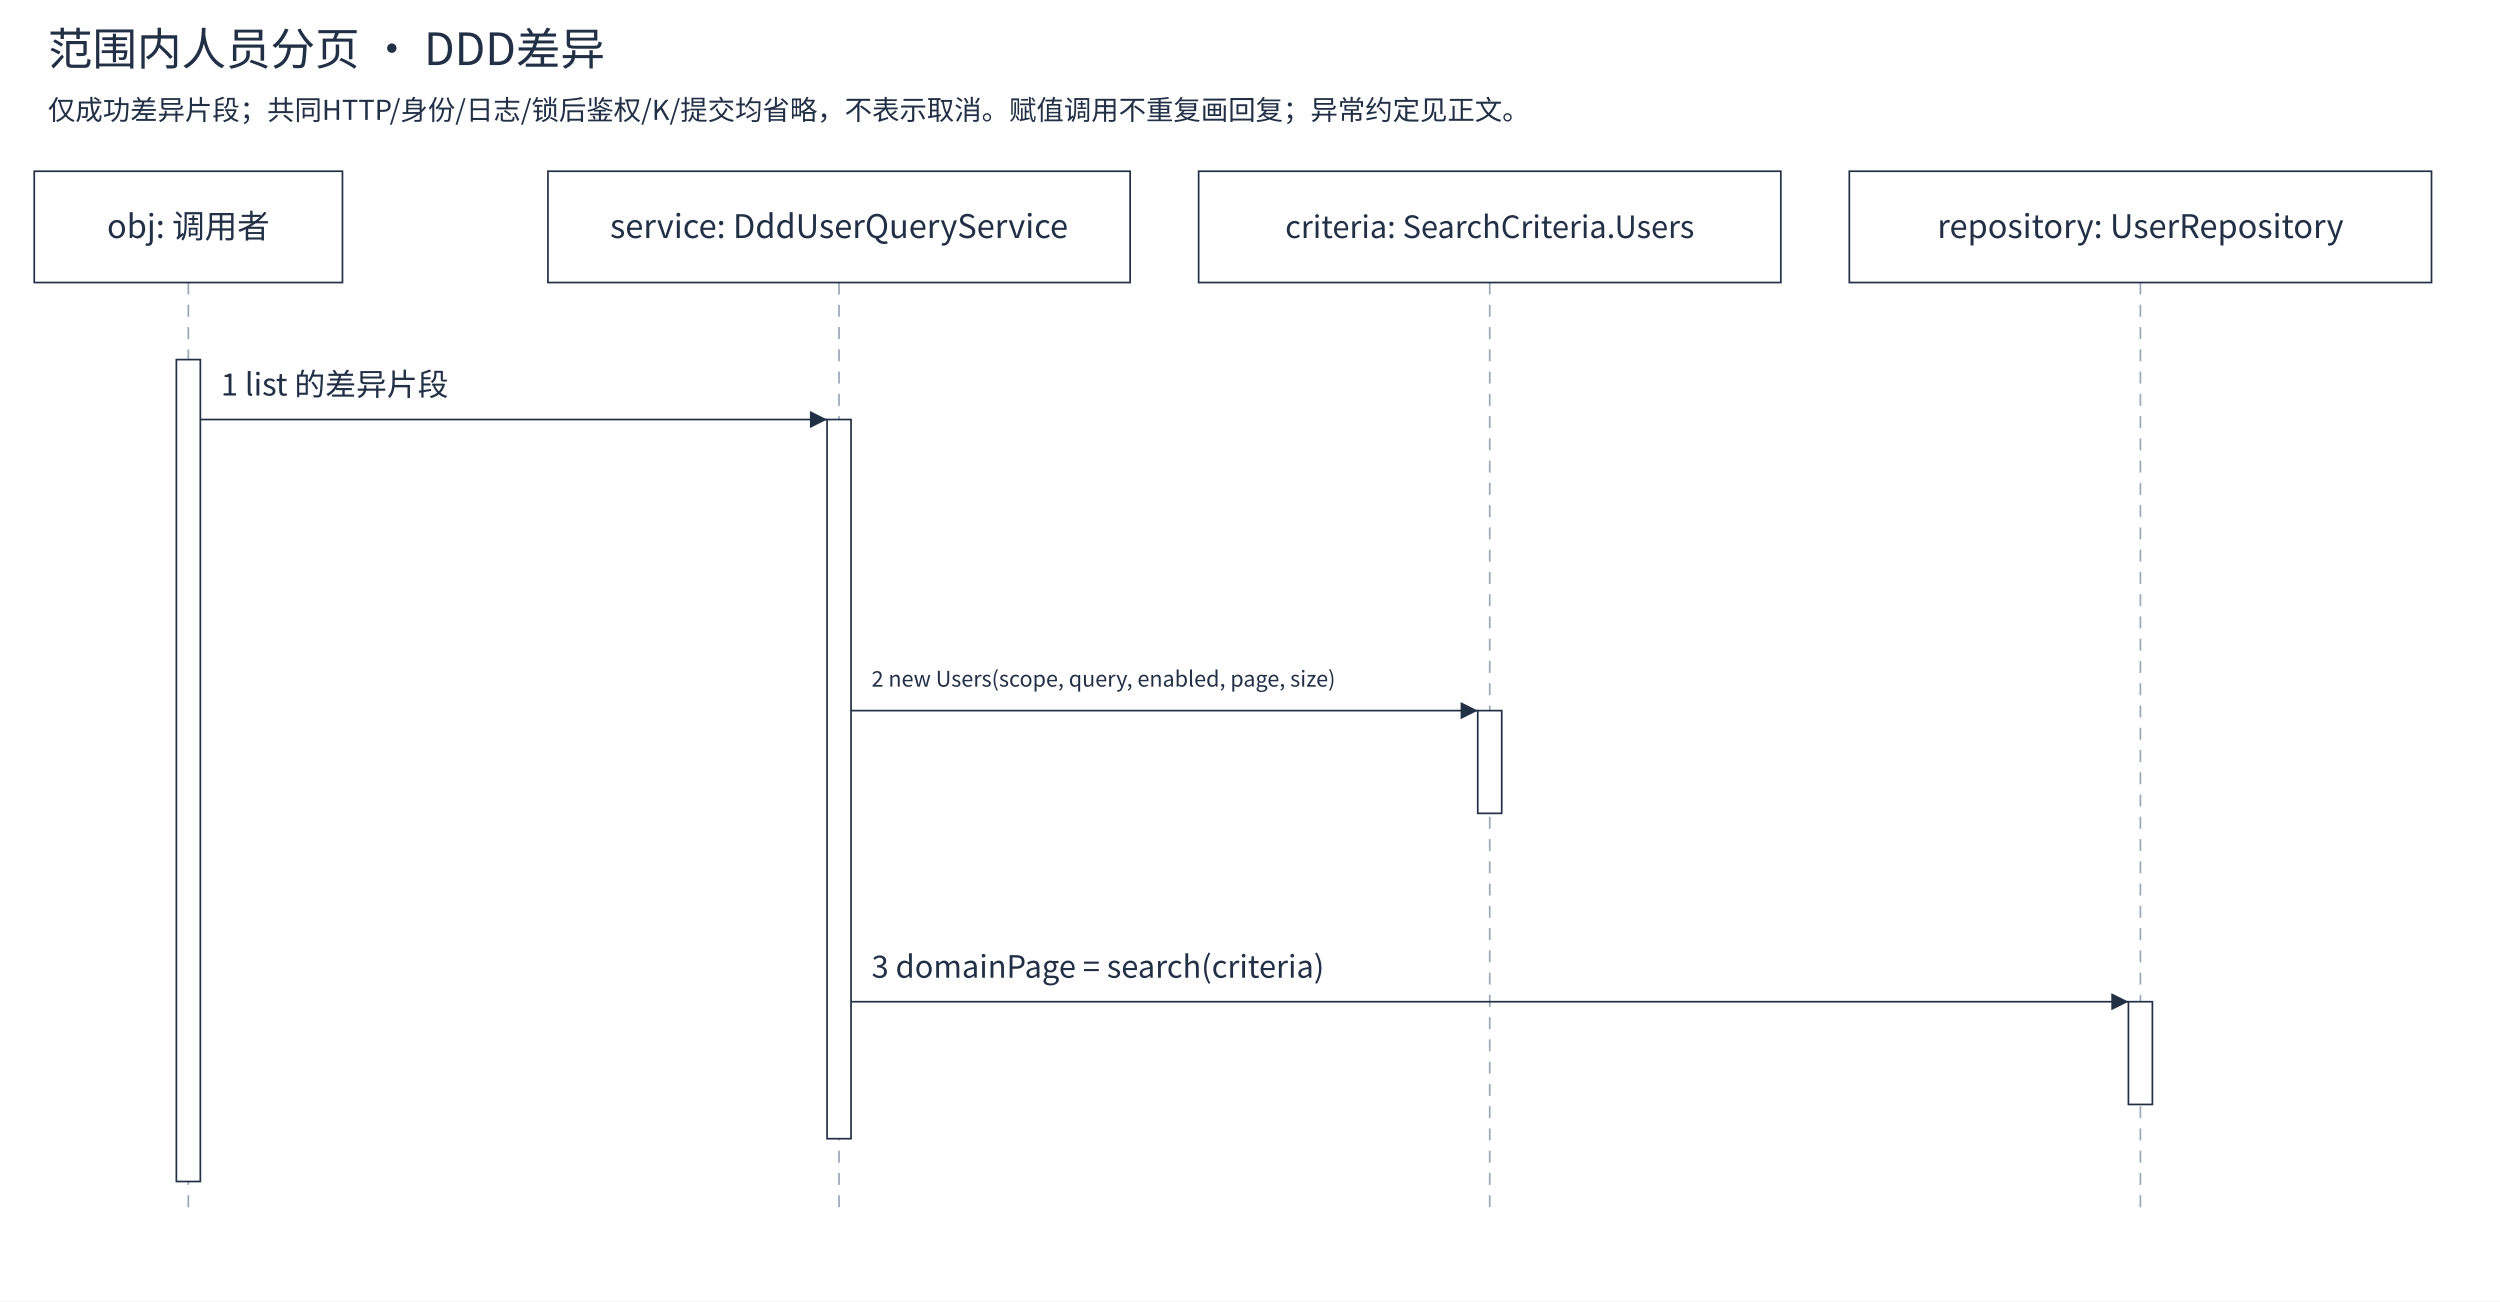
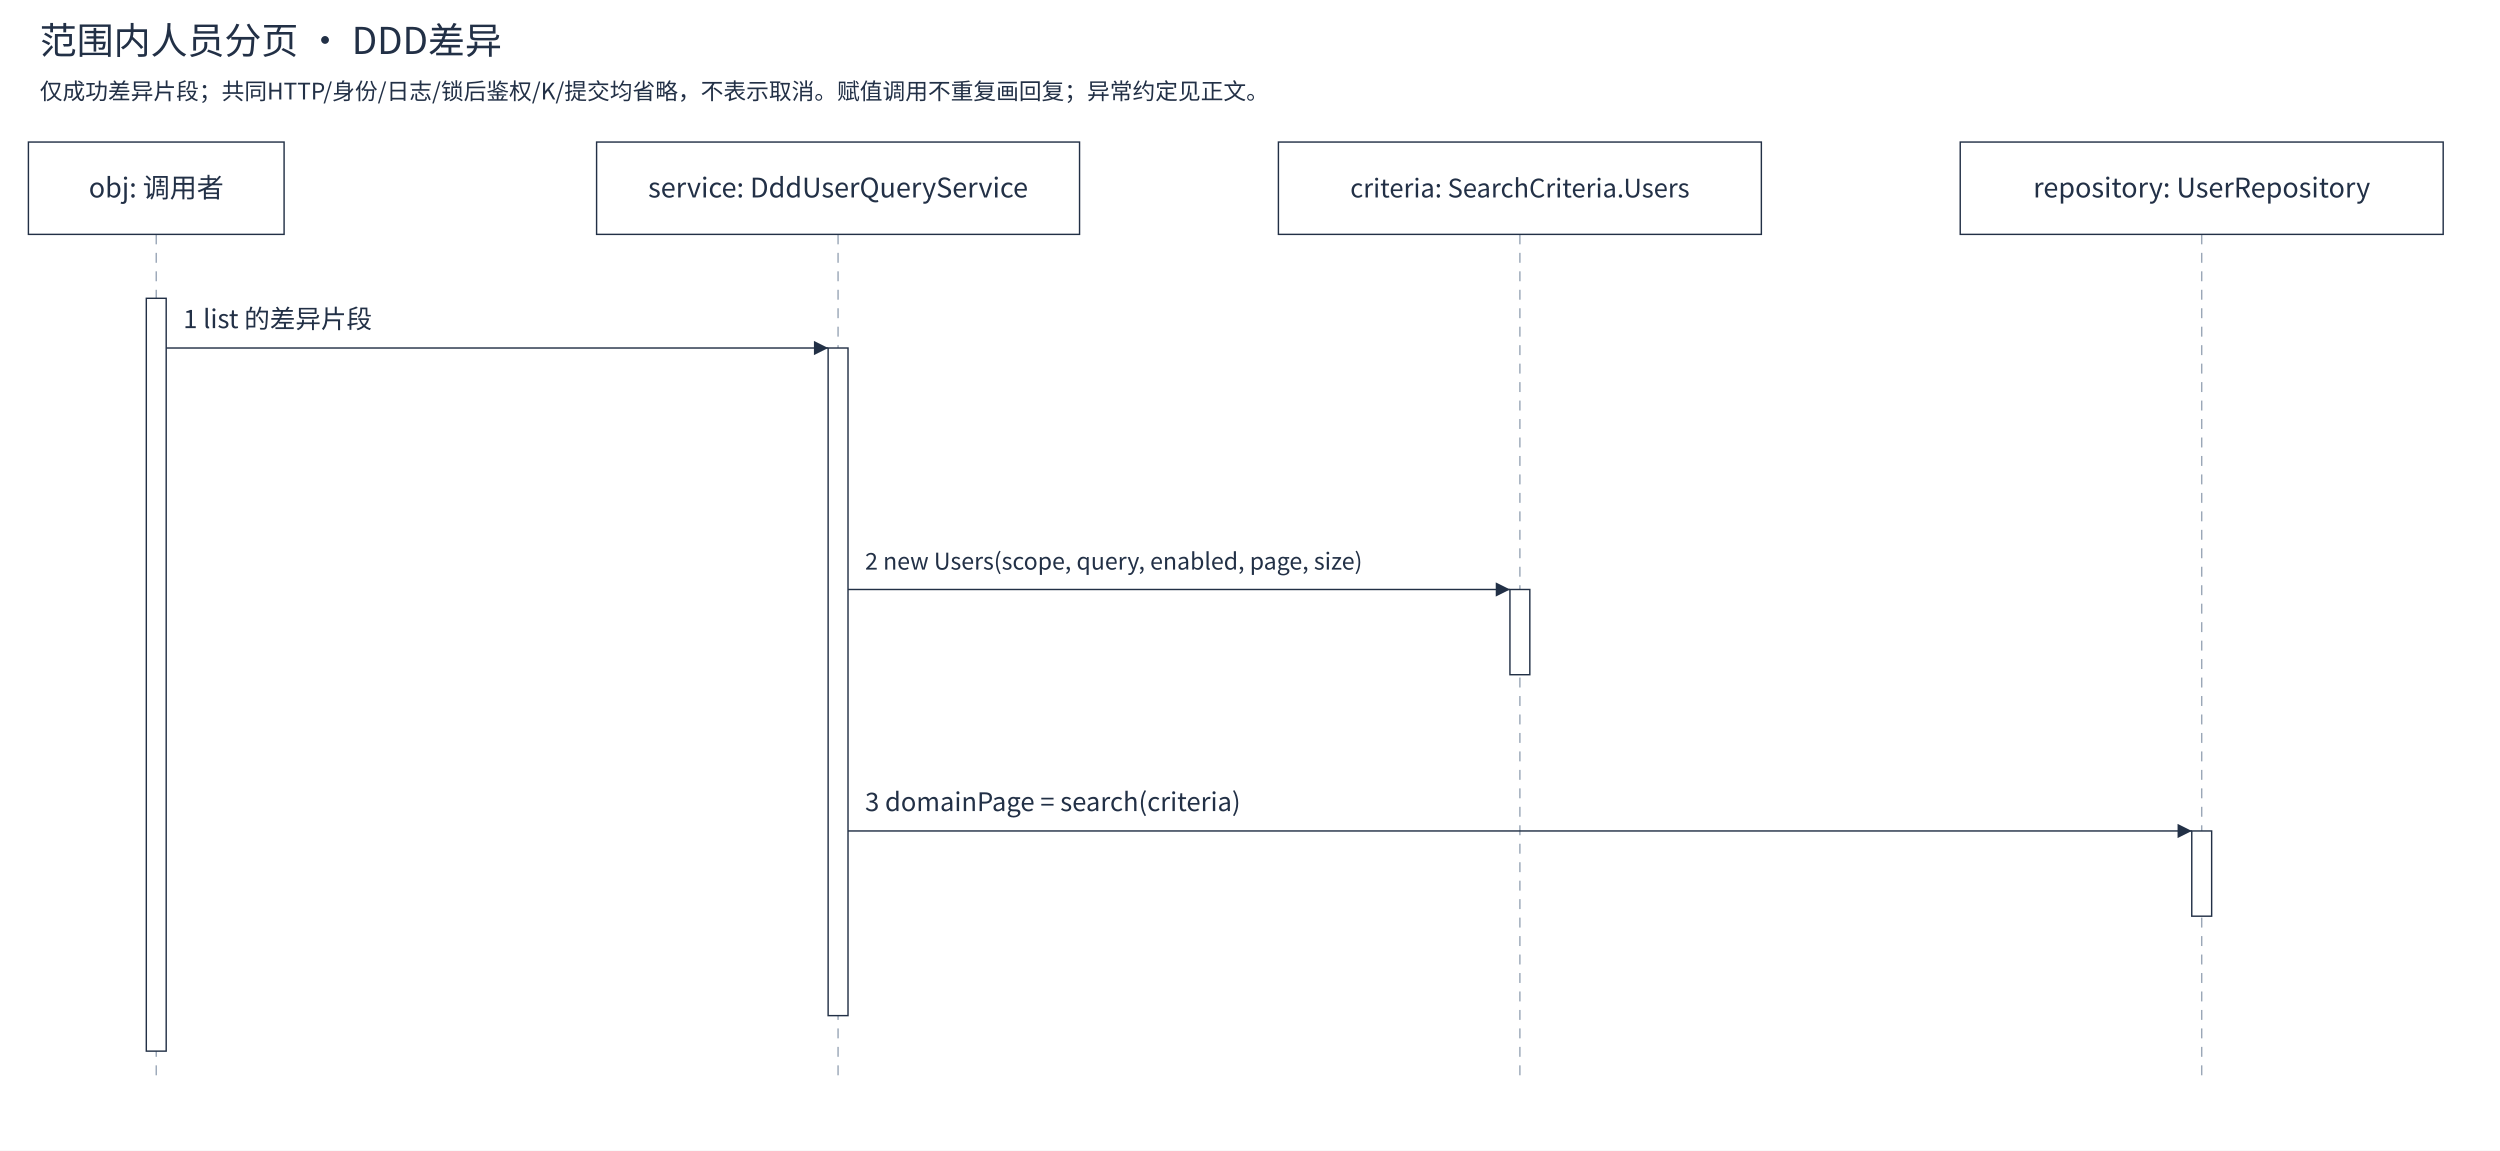
- <svg xmlns="http://www.w3.org/2000/svg" width="1460" height="760" viewBox="0 0 1460 760">
+ <svg xmlns="http://www.w3.org/2000/svg" width="1760" height="810" viewBox="0 0 1760 810">
  <defs>
    <marker id="open" markerWidth="12" markerHeight="12" refX="11" refY="6" orient="auto">
      <path d="M1,1 L11,6 L1,11" fill="none" stroke="#223046" stroke-width="1.5" />
    </marker>
    <marker id="triangle" markerWidth="14" markerHeight="14" refX="13" refY="7" orient="auto">
      <path d="M1,1 L13,7 L1,13 Z" fill="white" stroke="#245a93" stroke-width="1.4" />
    </marker>
    <marker id="filled" markerWidth="12" markerHeight="12" refX="11" refY="6" orient="auto">
      <path d="M1,1 L11,6 L1,11 Z" fill="#223046" />
    </marker>
  </defs>
  <rect width="100%" height="100%" fill="white" />
  <g font-family="Microsoft YaHei,Noto Sans CJK SC,Arial,sans-serif">
    <text x="28" y="38" font-size="26" text-anchor="start" fill="#223046">范围内人员分页 · DDD差异</text>
    <text x="28" y="70" font-size="16" text-anchor="start" fill="#223046">仅成功差异片段；共同HTTP/身份/日志/锁后鉴权/K/提交均省略，不表示取消。赋值调用不重复画回复；异常约定见正文。</text>
-     <path d="M110,165V710" stroke="#9aa7b7" stroke-dasharray="7 6" />
+     <path d="M110,165V760" stroke="#9aa7b7" stroke-dasharray="7 6" />
    <rect x="20" y="100" width="180" height="65" fill="white" stroke="#223046" />
    <text x="110" y="139" font-size="19" text-anchor="middle" fill="#223046">obj: 调用者</text>
-     <path d="M490,165V710" stroke="#9aa7b7" stroke-dasharray="7 6" />
-     <rect x="320" y="100" width="340" height="65" fill="white" stroke="#223046" />
-     <text x="490" y="139" font-size="19" text-anchor="middle" fill="#223046">service: DddUserQueryService</text>
-     <path d="M870,165V710" stroke="#9aa7b7" stroke-dasharray="7 6" />
-     <rect x="700" y="100" width="340" height="65" fill="white" stroke="#223046" />
-     <text x="870" y="139" font-size="17.966" text-anchor="middle" fill="#223046">criteria: SearchCriteria.Users</text>
-     <path d="M1250,165V710" stroke="#9aa7b7" stroke-dasharray="7 6" />
-     <rect x="1080" y="100" width="340" height="65" fill="white" stroke="#223046" />
-     <text x="1250" y="139" font-size="19" text-anchor="middle" fill="#223046">repository: UserRepository</text>
-     <rect x="103" y="210" width="14" height="480" fill="white" stroke="#223046" />
-     <rect x="483" y="245" width="14" height="420" fill="white" stroke="#223046" />
-     <rect x="863" y="415" width="14" height="60" fill="white" stroke="#223046" />
-     <rect x="1243" y="585" width="14" height="60" fill="white" stroke="#223046" />
-     <path d="M117,245H483" stroke="#223046" marker-end="url(#filled)" />
+     <path d="M590,165V760" stroke="#9aa7b7" stroke-dasharray="7 6" />
+     <rect x="420" y="100" width="340" height="65" fill="white" stroke="#223046" />
+     <text x="590" y="139" font-size="19" text-anchor="middle" fill="#223046">service: DddUserQueryService</text>
+     <path d="M1070,165V760" stroke="#9aa7b7" stroke-dasharray="7 6" />
+     <rect x="900" y="100" width="340" height="65" fill="white" stroke="#223046" />
+     <text x="1070" y="139" font-size="17.966" text-anchor="middle" fill="#223046">criteria: SearchCriteria.Users</text>
+     <path d="M1550,165V760" stroke="#9aa7b7" stroke-dasharray="7 6" />
+     <rect x="1380" y="100" width="340" height="65" fill="white" stroke="#223046" />
+     <text x="1550" y="139" font-size="19" text-anchor="middle" fill="#223046">repository: UserRepository</text>
+     <rect x="103" y="210" width="14" height="530" fill="white" stroke="#223046" />
+     <rect x="583" y="245" width="14" height="470" fill="white" stroke="#223046" />
+     <rect x="1063" y="415" width="14" height="60" fill="white" stroke="#223046" />
+     <rect x="1543" y="585" width="14" height="60" fill="white" stroke="#223046" />
+     <path d="M117,245H583" stroke="#223046" marker-end="url(#filled)" />
    <text x="129" y="231" font-size="18" text-anchor="start" fill="#223046">1 list 的差异片段</text>
-     <path d="M497,415H863" stroke="#223046" marker-end="url(#filled)" />
-     <text x="509" y="401" font-size="12.601" text-anchor="start" fill="#223046">2 new Users(scope, query, enabled, page, size)</text>
-     <path d="M497,585H1243" stroke="#223046" marker-end="url(#filled)" />
-     <text x="509" y="571" font-size="18" text-anchor="start" fill="#223046">3 domainPage = search(criteria)</text>
+     <path d="M597,415H1063" stroke="#223046" marker-end="url(#filled)" />
+     <text x="609" y="401" font-size="16.286" text-anchor="start" fill="#223046">2 new Users(scope, query, enabled, page, size)</text>
+     <path d="M597,585H1543" stroke="#223046" marker-end="url(#filled)" />
+     <text x="609" y="571" font-size="18" text-anchor="start" fill="#223046">3 domainPage = search(criteria)</text>
  </g>
</svg>
